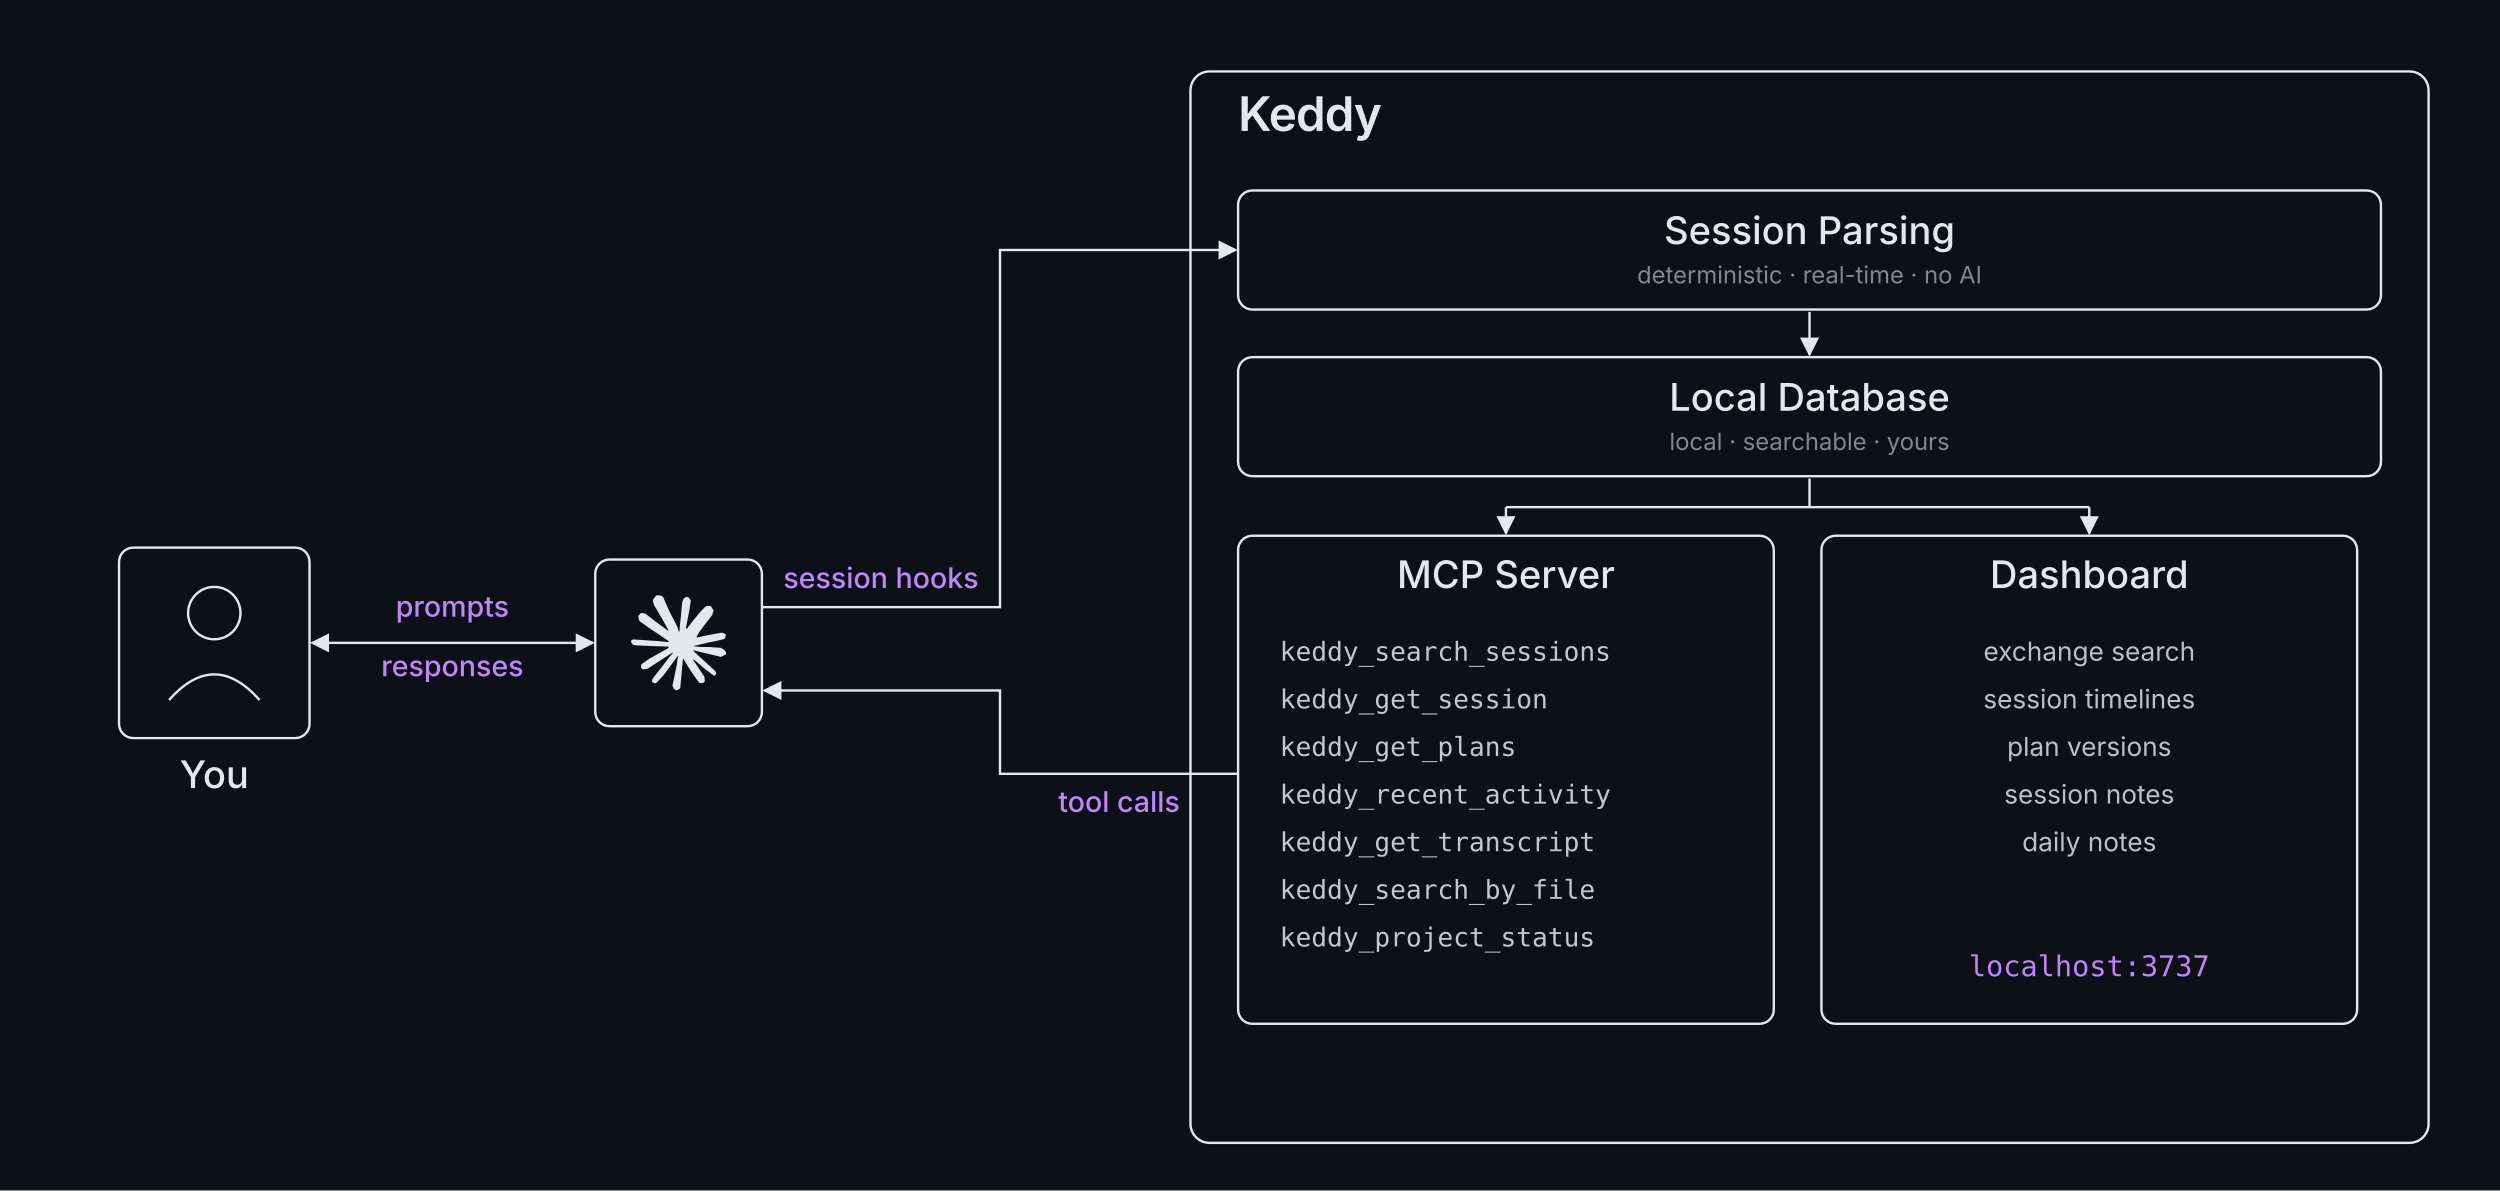
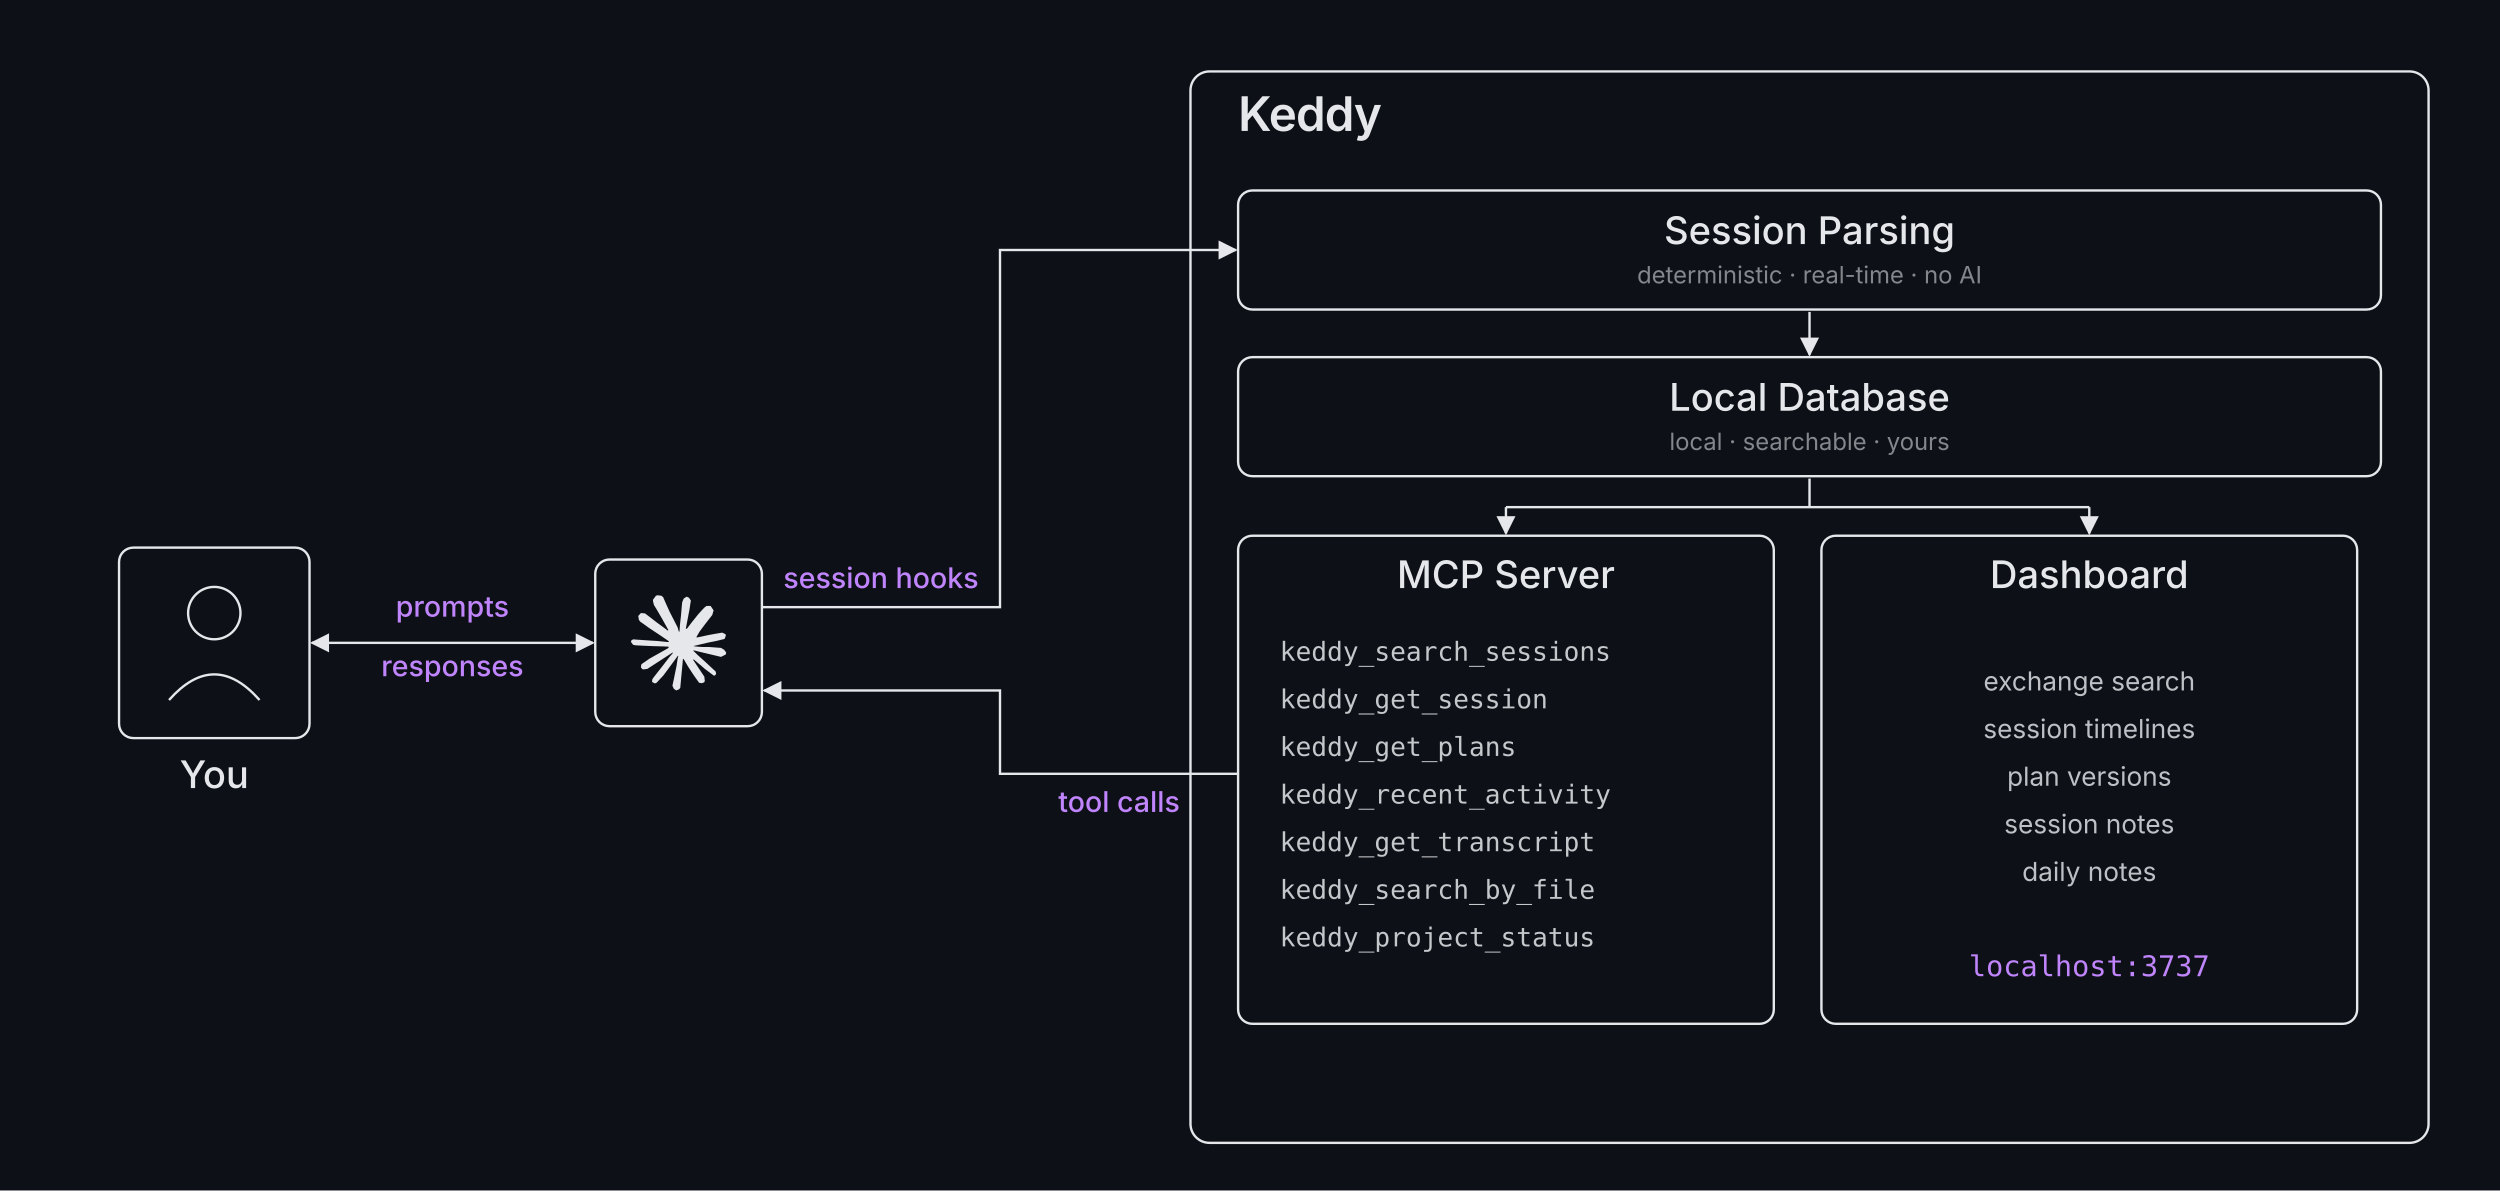
<svg xmlns="http://www.w3.org/2000/svg" viewBox="0 0 2100 1000" role="img" aria-label="Keddy architecture: You interact with Claude Code; Claude Code sends session hooks to Keddy's session reader, which writes to a local database. The database serves both MCP tools that Claude can call, and a dashboard you open in your browser.">
  <defs>
    <style>
      .bg { fill: #0d1117; }
      .box { fill: none; stroke: #e5e7eb; stroke-width: 2; }
      .label { font-family: -apple-system, BlinkMacSystemFont, "Inter", "Helvetica Neue", Arial, sans-serif; fill: #e5e7eb; }
      .label-box { font-size: 32px; font-weight: 500; }
      .label-sub { font-size: 20px; font-weight: 400; opacity: 0.55; }
      .label-title { font-size: 40px; font-weight: 600; letter-spacing: -0.02em; }
      .label-arrow { font-family: -apple-system, BlinkMacSystemFont, "Inter", "Helvetica Neue", Arial, sans-serif; font-size: 24px; font-weight: 500; fill: #c084fc; }
      .tool-list { font-family: ui-monospace, "SF Mono", Menlo, Consolas, monospace; font-size: 22px; fill: #e5e7eb; opacity: 0.85; }
      .capability-list { font-family: -apple-system, BlinkMacSystemFont, "Inter", "Helvetica Neue", Arial, sans-serif; font-size: 22px; fill: #e5e7eb; opacity: 0.82; }
      .arrow { stroke: #e5e7eb; stroke-width: 2; fill: none; }
    </style>
    <marker id="arrowhead" viewBox="0 0 10 10" refX="9" refY="5" markerWidth="8" markerHeight="8" orient="auto-start-reverse">
      <path d="M 0 0 L 10 5 L 0 10 z" fill="#e5e7eb" />
    </marker>
  </defs>
  <rect x="0" y="0" width="2100" height="1000" class="bg" />
  <rect x="100" y="460" width="160" height="160" rx="12" class="box" />
  <circle cx="180" cy="515" r="22" fill="none" stroke="#e5e7eb" stroke-width="2" />
  <path d="M 142 588 Q 180 545 218 588" fill="none" stroke="#e5e7eb" stroke-width="2" />
  <text x="180" y="662" text-anchor="middle" class="label label-box">You</text>
  <line x1="262" y1="540" x2="498" y2="540" class="arrow" marker-end="url(#arrowhead)" marker-start="url(#arrowhead)" />
  <text x="380" y="518" text-anchor="middle" class="label-arrow">prompts</text>
  <text x="380" y="568" text-anchor="middle" class="label-arrow">responses</text>
  <rect x="500" y="470" width="140" height="140" rx="12" class="box" />
  <svg x="530" y="500" width="80" height="80" viewBox="0 0 24 24">
    <path fill="#e5e7eb" d="m4.714 15.956 4.717-2.647.079-.231-.079-.128h-.231l-.789-.049-2.696-.073-2.337-.097-2.265-.121-.571-.121-.534-.704.055-.352.48-.322.686.061 1.518.103 2.277.158 1.651.097 2.447.255h.389l.055-.158-.134-.097-.103-.097L6.973 9.836l-2.55-1.688-1.336-.971-.723-.492-.364-.461-.158-1.008.656-.723.88.061.225.061.892.686 1.906 1.475 2.489 1.834.364.303.146-.103.018-.073-.164-.273-1.354-2.447-1.445-2.489-.643-1.032-.17-.619c-.061-.255-.103-.467-.103-.729L6.287.134 6.7 0l.996.134.419.364.619 1.415 1.002 2.228 1.554 3.03.455.898.243.832.091.255h.158v-.146l.128-1.706.237-2.095.231-2.696.079-.759.376-.911.747-.492.583.279.48.686-.067.443-.285 1.852-.559 2.902-.364 1.943h.212l.243-.243.984-1.305 1.651-2.064.729-.82.85-.905.546-.431h1.032l.759 1.129-.34 1.166-1.062 1.348-.88 1.141-1.263 1.7-.789 1.36.073.109.188-.018 2.853-.607 1.542-.279 1.84-.316.832.389.091.395-.328.807-1.967.486-2.307.461-3.436.814-.043.03.049.061 1.548.146.662.036h1.621l3.018.225.789.522.474.638-.079.486-1.214.619-1.639-.389-3.825-.911-1.311-.328h-.182v.109l1.093 1.069 2.003 1.809 2.507 2.331.128.577-.322.455-.34-.049-2.204-1.657-.85-.747-1.925-1.621h-.128v.17l.443.65 2.344 3.521.121 1.081-.17.352-.607.212-.668-.121-1.372-1.925L14.38 17.959l-1.141-1.943-.14.079-.674 7.255-.316.37-.729.279-.607-.461-.322-.747.322-1.475.389-1.925.316-1.53.285-1.9.17-.631-.012-.043-.14.018-1.433 1.967-2.18 2.945-1.724 1.846-.413.164-.716-.37.067-.662.401-.589 2.386-3.036 1.439-1.882.929-1.087-.006-.158h-.055l-6.338 4.116-1.129.146-.486-.455.061-.747.231-.243 1.906-1.311Z" />
  </svg>
  <path d="M 640 510 L 840 510 L 840 210 L 1038 210" class="arrow" marker-end="url(#arrowhead)" />
  <text x="740" y="494" text-anchor="middle" class="label-arrow">session hooks</text>
  <path d="M 1040 650 L 840 650 L 840 580 L 642 580" class="arrow" marker-end="url(#arrowhead)" />
  <text x="940" y="682" text-anchor="middle" class="label-arrow">tool calls</text>
  <rect x="1000" y="60" width="1040" height="900" rx="16" class="box" />
  <text x="1040" y="110" class="label label-title">Keddy</text>
  <rect x="1040" y="160" width="960" height="100" rx="12" class="box" />
  <text x="1520" y="205" text-anchor="middle" class="label label-box">Session Parsing</text>
  <text x="1520" y="238" text-anchor="middle" class="label label-sub">deterministic · real-time · no AI</text>
  <line x1="1520" y1="262" x2="1520" y2="298" class="arrow" marker-end="url(#arrowhead)" />
  <rect x="1040" y="300" width="960" height="100" rx="12" class="box" />
  <text x="1520" y="345" text-anchor="middle" class="label label-box">Local Database</text>
  <text x="1520" y="378" text-anchor="middle" class="label label-sub">local · searchable · yours</text>
  <line x1="1520" y1="402" x2="1520" y2="426" class="arrow" />
  <line x1="1265" y1="426" x2="1755" y2="426" class="arrow" />
  <line x1="1265" y1="426" x2="1265" y2="448" class="arrow" marker-end="url(#arrowhead)" />
  <line x1="1755" y1="426" x2="1755" y2="448" class="arrow" marker-end="url(#arrowhead)" />
  <rect x="1040" y="450" width="450" height="410" rx="12" class="box" />
  <text x="1265" y="494" text-anchor="middle" class="label label-box">MCP Server</text>
  <g class="tool-list">
    <text x="1075" y="555">keddy_search_sessions</text>
    <text x="1075" y="595">keddy_get_session</text>
    <text x="1075" y="635">keddy_get_plans</text>
    <text x="1075" y="675">keddy_recent_activity</text>
    <text x="1075" y="715">keddy_get_transcript</text>
    <text x="1075" y="755">keddy_search_by_file</text>
    <text x="1075" y="795">keddy_project_status</text>
  </g>
  <rect x="1530" y="450" width="450" height="410" rx="12" class="box" />
  <text x="1755" y="494" text-anchor="middle" class="label label-box">Dashboard</text>
  <g class="capability-list">
-     <text x="1755" y="555" text-anchor="middle">exchange search</text>
-     <text x="1755" y="595" text-anchor="middle">session timelines</text>
-     <text x="1755" y="635" text-anchor="middle">plan versions</text>
-     <text x="1755" y="675" text-anchor="middle">session notes</text>
-     <text x="1755" y="715" text-anchor="middle">daily notes</text>
+     <text x="1755" y="580" text-anchor="middle">exchange search</text>
+     <text x="1755" y="620" text-anchor="middle">session timelines</text>
+     <text x="1755" y="660" text-anchor="middle">plan versions</text>
+     <text x="1755" y="700" text-anchor="middle">session notes</text>
+     <text x="1755" y="740" text-anchor="middle">daily notes</text>
  </g>
  <text x="1755" y="820" text-anchor="middle" class="label-arrow" style="font-family: ui-monospace, 'SF Mono', Menlo, Consolas, monospace;">localhost:3737</text>
</svg>
